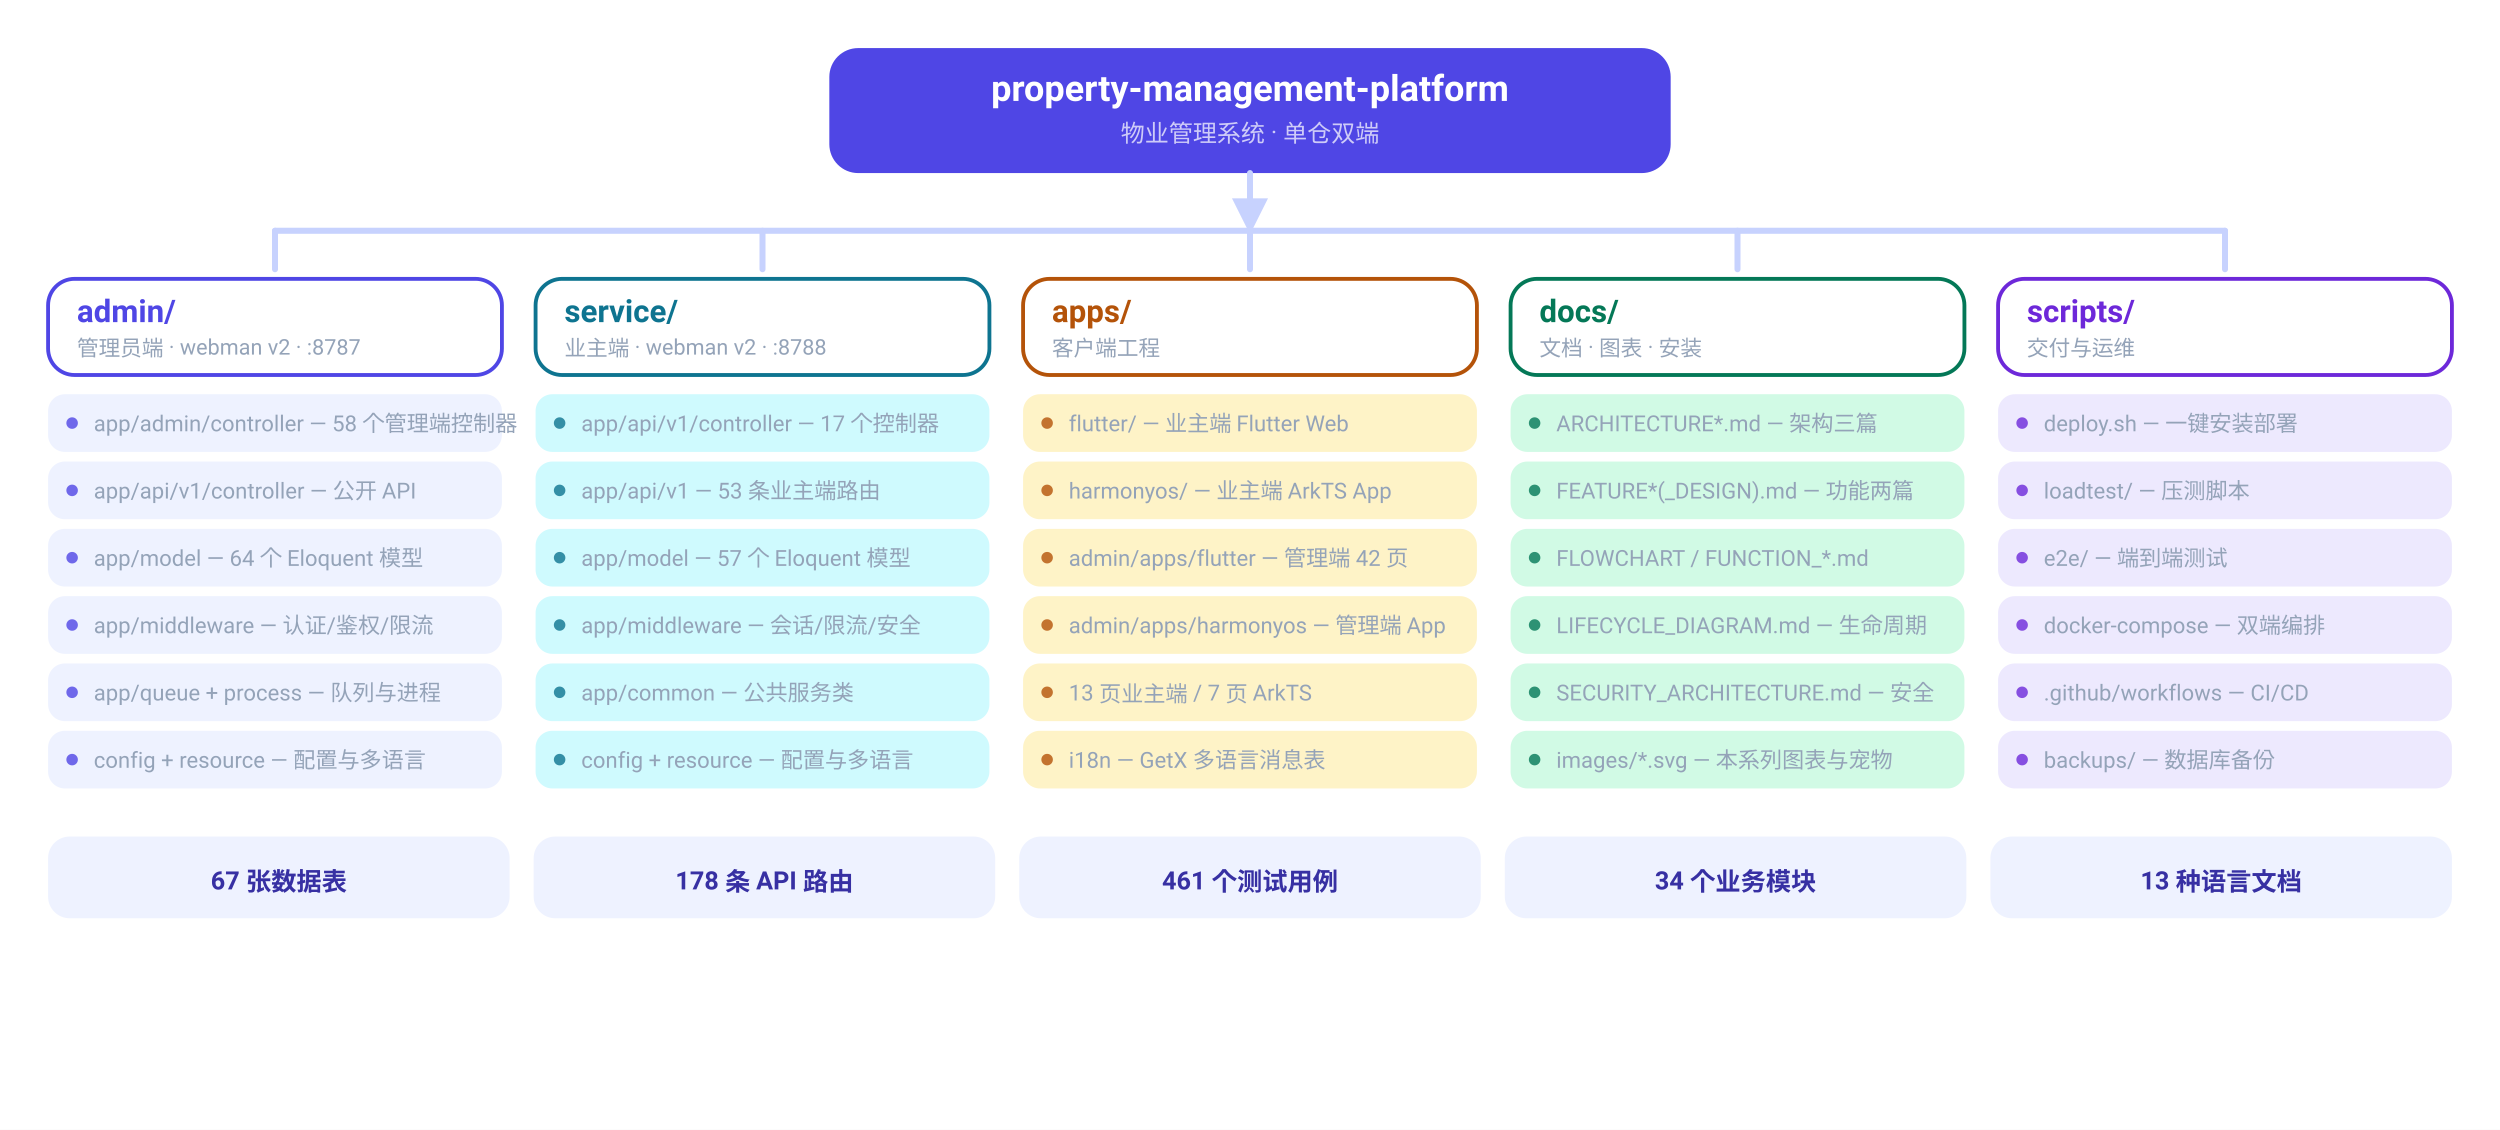
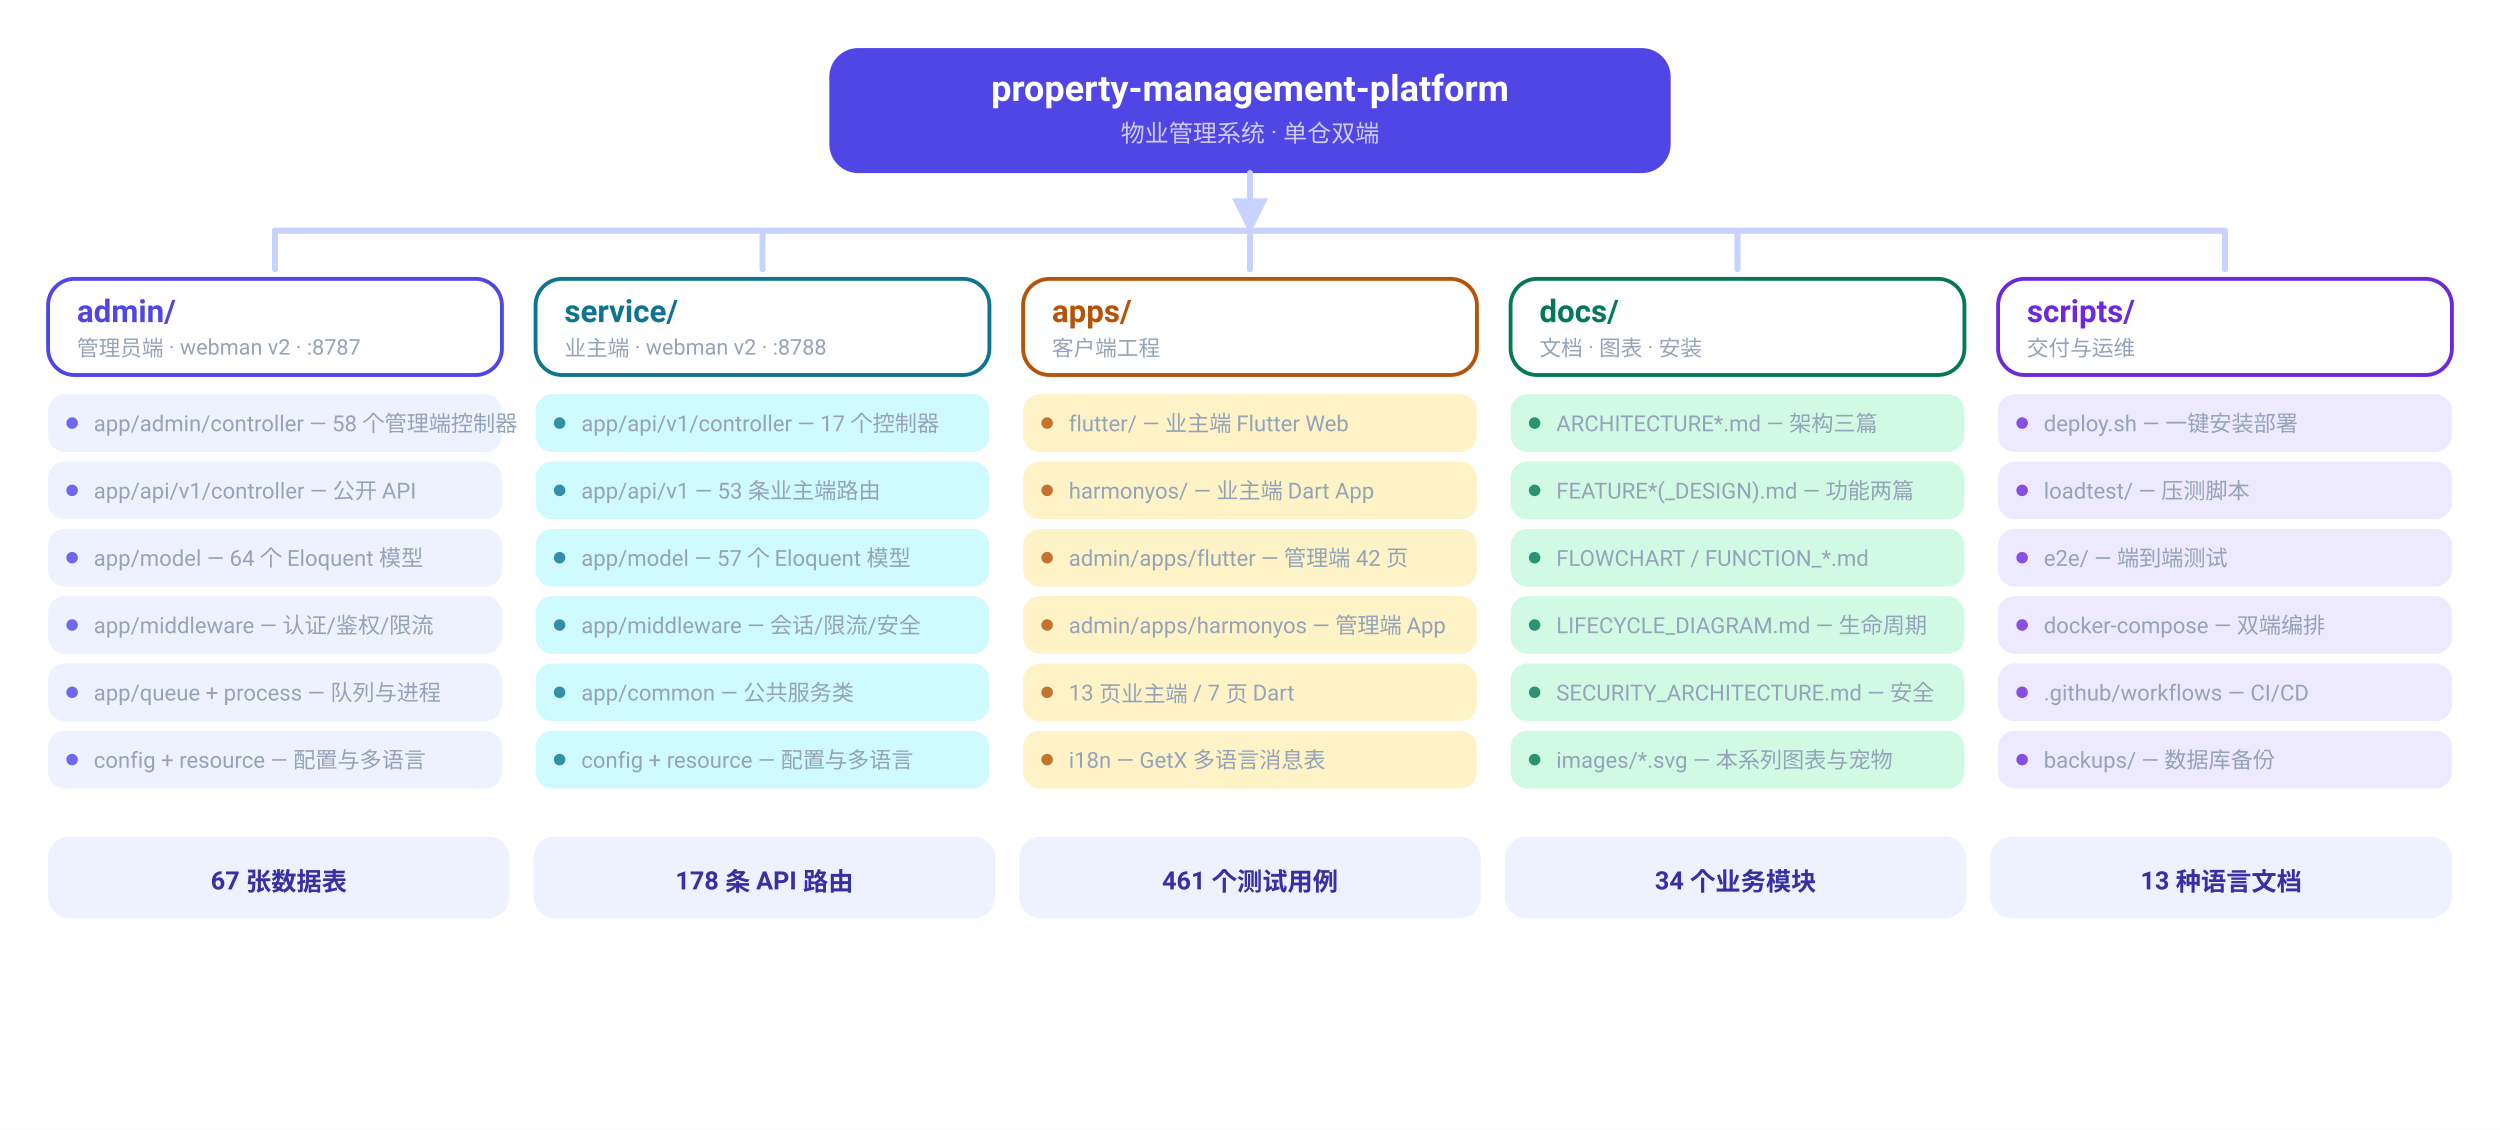
<svg xmlns="http://www.w3.org/2000/svg" viewBox="0 0 1040 470" width="1040" height="470" role="img">
  <defs>
    <marker id="arrow" viewBox="0 0 10 10" refX="9" refY="5" markerWidth="6" markerHeight="6" orient="auto-start-reverse">
      <path d="M0 0L10 5L0 10z" fill="#C7D2FE" />
    </marker>
    <marker id="arroww" viewBox="0 0 10 10" refX="9" refY="5" markerWidth="5.5" markerHeight="5.5" orient="auto-start-reverse">
      <path d="M0 0L10 5L0 10z" fill="#FFFFFF" />
    </marker>
  </defs>
  <rect width="1040" height="470" fill="#FFFFFF" />
  <rect x="345.0" y="20" width="350" height="52" rx="12" fill="#4F46E5" />
  <text x="520.0" y="42" font-family="'PingFang SC','Microsoft YaHei','Hiragino Sans GB','Noto Sans SC','Source Han Sans SC',system-ui,-apple-system,'Segoe UI',Roboto,sans-serif" font-size="15" fill="#FFFFFF" text-anchor="middle" font-weight="700">property-management-platform</text>
  <text x="520.0" y="59" font-family="'PingFang SC','Microsoft YaHei','Hiragino Sans GB','Noto Sans SC','Source Han Sans SC',system-ui,-apple-system,'Segoe UI',Roboto,sans-serif" font-size="10" fill="#FFFFFF" text-anchor="middle" font-weight="400" opacity="0.72">物业管理系统 · 单仓双端</text>
  <path d="M520.0 72L520.0 96" fill="none" stroke="#C7D2FE" stroke-width="2.5" stroke-linecap="round" marker-end="url(#arrow)" />
  <path d="M114.4 96L925.6 96" fill="none" stroke="#C7D2FE" stroke-width="2.5" stroke-linecap="round" stroke-linejoin="round" />
  <path d="M114.4 96L114.4 112" fill="none" stroke="#C7D2FE" stroke-width="2.5" stroke-linecap="round" stroke-linejoin="round" />
  <rect x="20.0" y="116" width="188.8" height="40" rx="11" fill="#FFFFFF" stroke="#4F46E5" stroke-width="1.6" />
  <text x="32.0" y="134" font-family="'PingFang SC','Microsoft YaHei','Hiragino Sans GB','Noto Sans SC','Source Han Sans SC',system-ui,-apple-system,'Segoe UI',Roboto,sans-serif" font-size="13" fill="#4F46E5" text-anchor="start" font-weight="700">admin/</text>
  <text x="32.0" y="148" font-family="'PingFang SC','Microsoft YaHei','Hiragino Sans GB','Noto Sans SC','Source Han Sans SC',system-ui,-apple-system,'Segoe UI',Roboto,sans-serif" font-size="9" fill="#94A3B8" text-anchor="start" font-weight="400">管理员端 · webman v2 · :8787</text>
  <rect x="20.0" y="164" width="188.8" height="24" rx="7" fill="#EEF2FF" />
  <circle cx="30.0" cy="176" r="2.4" fill="#4F46E5" opacity="0.8" />
  <text x="39.0" y="179.4" font-family="'PingFang SC','Microsoft YaHei','Hiragino Sans GB','Noto Sans SC','Source Han Sans SC',system-ui,-apple-system,'Segoe UI',Roboto,sans-serif" font-size="9.2" fill="#94A3B8" text-anchor="start" font-weight="400">app/admin/controller — 58 个管理端控制器</text>
  <rect x="20.0" y="192" width="188.8" height="24" rx="7" fill="#EEF2FF" />
  <circle cx="30.0" cy="204" r="2.4" fill="#4F46E5" opacity="0.8" />
  <text x="39.0" y="207.4" font-family="'PingFang SC','Microsoft YaHei','Hiragino Sans GB','Noto Sans SC','Source Han Sans SC',system-ui,-apple-system,'Segoe UI',Roboto,sans-serif" font-size="9.2" fill="#94A3B8" text-anchor="start" font-weight="400">app/api/v1/controller — 公开 API</text>
  <rect x="20.0" y="220" width="188.8" height="24" rx="7" fill="#EEF2FF" />
  <circle cx="30.0" cy="232" r="2.4" fill="#4F46E5" opacity="0.8" />
  <text x="39.0" y="235.4" font-family="'PingFang SC','Microsoft YaHei','Hiragino Sans GB','Noto Sans SC','Source Han Sans SC',system-ui,-apple-system,'Segoe UI',Roboto,sans-serif" font-size="9.2" fill="#94A3B8" text-anchor="start" font-weight="400">app/model — 64 个 Eloquent 模型</text>
  <rect x="20.0" y="248" width="188.8" height="24" rx="7" fill="#EEF2FF" />
  <circle cx="30.0" cy="260" r="2.4" fill="#4F46E5" opacity="0.8" />
  <text x="39.0" y="263.4" font-family="'PingFang SC','Microsoft YaHei','Hiragino Sans GB','Noto Sans SC','Source Han Sans SC',system-ui,-apple-system,'Segoe UI',Roboto,sans-serif" font-size="9.2" fill="#94A3B8" text-anchor="start" font-weight="400">app/middleware — 认证/鉴权/限流</text>
  <rect x="20.0" y="276" width="188.8" height="24" rx="7" fill="#EEF2FF" />
  <circle cx="30.0" cy="288" r="2.4" fill="#4F46E5" opacity="0.8" />
  <text x="39.0" y="291.4" font-family="'PingFang SC','Microsoft YaHei','Hiragino Sans GB','Noto Sans SC','Source Han Sans SC',system-ui,-apple-system,'Segoe UI',Roboto,sans-serif" font-size="9.2" fill="#94A3B8" text-anchor="start" font-weight="400">app/queue + process — 队列与进程</text>
  <rect x="20.0" y="304" width="188.8" height="24" rx="7" fill="#EEF2FF" />
  <circle cx="30.0" cy="316" r="2.4" fill="#4F46E5" opacity="0.8" />
  <text x="39.0" y="319.4" font-family="'PingFang SC','Microsoft YaHei','Hiragino Sans GB','Noto Sans SC','Source Han Sans SC',system-ui,-apple-system,'Segoe UI',Roboto,sans-serif" font-size="9.2" fill="#94A3B8" text-anchor="start" font-weight="400">config + resource — 配置与多语言</text>
  <path d="M317.2 96L317.2 112" fill="none" stroke="#C7D2FE" stroke-width="2.5" stroke-linecap="round" stroke-linejoin="round" />
  <rect x="222.8" y="116" width="188.8" height="40" rx="11" fill="#FFFFFF" stroke="#0E7490" stroke-width="1.6" />
  <text x="234.8" y="134" font-family="'PingFang SC','Microsoft YaHei','Hiragino Sans GB','Noto Sans SC','Source Han Sans SC',system-ui,-apple-system,'Segoe UI',Roboto,sans-serif" font-size="13" fill="#0E7490" text-anchor="start" font-weight="700">service/</text>
  <text x="234.8" y="148" font-family="'PingFang SC','Microsoft YaHei','Hiragino Sans GB','Noto Sans SC','Source Han Sans SC',system-ui,-apple-system,'Segoe UI',Roboto,sans-serif" font-size="9" fill="#94A3B8" text-anchor="start" font-weight="400">业主端 · webman v2 · :8788</text>
  <rect x="222.8" y="164" width="188.8" height="24" rx="7" fill="#CFFAFE" />
  <circle cx="232.8" cy="176" r="2.4" fill="#0E7490" opacity="0.8" />
  <text x="241.8" y="179.4" font-family="'PingFang SC','Microsoft YaHei','Hiragino Sans GB','Noto Sans SC','Source Han Sans SC',system-ui,-apple-system,'Segoe UI',Roboto,sans-serif" font-size="9.2" fill="#94A3B8" text-anchor="start" font-weight="400">app/api/v1/controller — 17 个控制器</text>
  <rect x="222.8" y="192" width="188.8" height="24" rx="7" fill="#CFFAFE" />
  <circle cx="232.8" cy="204" r="2.4" fill="#0E7490" opacity="0.8" />
  <text x="241.8" y="207.4" font-family="'PingFang SC','Microsoft YaHei','Hiragino Sans GB','Noto Sans SC','Source Han Sans SC',system-ui,-apple-system,'Segoe UI',Roboto,sans-serif" font-size="9.2" fill="#94A3B8" text-anchor="start" font-weight="400">app/api/v1 — 53 条业主端路由</text>
  <rect x="222.8" y="220" width="188.8" height="24" rx="7" fill="#CFFAFE" />
  <circle cx="232.8" cy="232" r="2.4" fill="#0E7490" opacity="0.8" />
  <text x="241.8" y="235.4" font-family="'PingFang SC','Microsoft YaHei','Hiragino Sans GB','Noto Sans SC','Source Han Sans SC',system-ui,-apple-system,'Segoe UI',Roboto,sans-serif" font-size="9.2" fill="#94A3B8" text-anchor="start" font-weight="400">app/model — 57 个 Eloquent 模型</text>
  <rect x="222.8" y="248" width="188.8" height="24" rx="7" fill="#CFFAFE" />
  <circle cx="232.8" cy="260" r="2.4" fill="#0E7490" opacity="0.8" />
  <text x="241.8" y="263.4" font-family="'PingFang SC','Microsoft YaHei','Hiragino Sans GB','Noto Sans SC','Source Han Sans SC',system-ui,-apple-system,'Segoe UI',Roboto,sans-serif" font-size="9.2" fill="#94A3B8" text-anchor="start" font-weight="400">app/middleware — 会话/限流/安全</text>
  <rect x="222.8" y="276" width="188.8" height="24" rx="7" fill="#CFFAFE" />
  <circle cx="232.8" cy="288" r="2.4" fill="#0E7490" opacity="0.8" />
  <text x="241.8" y="291.4" font-family="'PingFang SC','Microsoft YaHei','Hiragino Sans GB','Noto Sans SC','Source Han Sans SC',system-ui,-apple-system,'Segoe UI',Roboto,sans-serif" font-size="9.2" fill="#94A3B8" text-anchor="start" font-weight="400">app/common — 公共服务类</text>
  <rect x="222.8" y="304" width="188.8" height="24" rx="7" fill="#CFFAFE" />
  <circle cx="232.8" cy="316" r="2.4" fill="#0E7490" opacity="0.8" />
  <text x="241.8" y="319.4" font-family="'PingFang SC','Microsoft YaHei','Hiragino Sans GB','Noto Sans SC','Source Han Sans SC',system-ui,-apple-system,'Segoe UI',Roboto,sans-serif" font-size="9.2" fill="#94A3B8" text-anchor="start" font-weight="400">config + resource — 配置与多语言</text>
  <path d="M520.0 96L520.0 112" fill="none" stroke="#C7D2FE" stroke-width="2.5" stroke-linecap="round" stroke-linejoin="round" />
  <rect x="425.6" y="116" width="188.8" height="40" rx="11" fill="#FFFFFF" stroke="#B45309" stroke-width="1.6" />
  <text x="437.6" y="134" font-family="'PingFang SC','Microsoft YaHei','Hiragino Sans GB','Noto Sans SC','Source Han Sans SC',system-ui,-apple-system,'Segoe UI',Roboto,sans-serif" font-size="13" fill="#B45309" text-anchor="start" font-weight="700">apps/</text>
  <text x="437.6" y="148" font-family="'PingFang SC','Microsoft YaHei','Hiragino Sans GB','Noto Sans SC','Source Han Sans SC',system-ui,-apple-system,'Segoe UI',Roboto,sans-serif" font-size="9" fill="#94A3B8" text-anchor="start" font-weight="400">客户端工程</text>
  <rect x="425.6" y="164" width="188.8" height="24" rx="7" fill="#FEF3C7" />
  <circle cx="435.6" cy="176" r="2.4" fill="#B45309" opacity="0.8" />
  <text x="444.6" y="179.4" font-family="'PingFang SC','Microsoft YaHei','Hiragino Sans GB','Noto Sans SC','Source Han Sans SC',system-ui,-apple-system,'Segoe UI',Roboto,sans-serif" font-size="9.2" fill="#94A3B8" text-anchor="start" font-weight="400">flutter/ — 业主端 Flutter Web</text>
  <rect x="425.6" y="192" width="188.8" height="24" rx="7" fill="#FEF3C7" />
  <circle cx="435.6" cy="204" r="2.4" fill="#B45309" opacity="0.8" />
-   <text x="444.6" y="207.4" font-family="'PingFang SC','Microsoft YaHei','Hiragino Sans GB','Noto Sans SC','Source Han Sans SC',system-ui,-apple-system,'Segoe UI',Roboto,sans-serif" font-size="9.2" fill="#94A3B8" text-anchor="start" font-weight="400">harmonyos/ — 业主端 ArkTS App</text>
+   <text x="444.6" y="207.4" font-family="'PingFang SC','Microsoft YaHei','Hiragino Sans GB','Noto Sans SC','Source Han Sans SC',system-ui,-apple-system,'Segoe UI',Roboto,sans-serif" font-size="9.2" fill="#94A3B8" text-anchor="start" font-weight="400">harmonyos/ — 业主端 Dart App</text>
  <rect x="425.6" y="220" width="188.8" height="24" rx="7" fill="#FEF3C7" />
  <circle cx="435.6" cy="232" r="2.4" fill="#B45309" opacity="0.8" />
  <text x="444.6" y="235.4" font-family="'PingFang SC','Microsoft YaHei','Hiragino Sans GB','Noto Sans SC','Source Han Sans SC',system-ui,-apple-system,'Segoe UI',Roboto,sans-serif" font-size="9.2" fill="#94A3B8" text-anchor="start" font-weight="400">admin/apps/flutter — 管理端 42 页</text>
  <rect x="425.6" y="248" width="188.8" height="24" rx="7" fill="#FEF3C7" />
  <circle cx="435.6" cy="260" r="2.4" fill="#B45309" opacity="0.8" />
  <text x="444.6" y="263.4" font-family="'PingFang SC','Microsoft YaHei','Hiragino Sans GB','Noto Sans SC','Source Han Sans SC',system-ui,-apple-system,'Segoe UI',Roboto,sans-serif" font-size="9.2" fill="#94A3B8" text-anchor="start" font-weight="400">admin/apps/harmonyos — 管理端 App</text>
  <rect x="425.6" y="276" width="188.8" height="24" rx="7" fill="#FEF3C7" />
  <circle cx="435.6" cy="288" r="2.4" fill="#B45309" opacity="0.8" />
-   <text x="444.6" y="291.4" font-family="'PingFang SC','Microsoft YaHei','Hiragino Sans GB','Noto Sans SC','Source Han Sans SC',system-ui,-apple-system,'Segoe UI',Roboto,sans-serif" font-size="9.2" fill="#94A3B8" text-anchor="start" font-weight="400">13 页业主端 / 7 页 ArkTS</text>
+   <text x="444.6" y="291.4" font-family="'PingFang SC','Microsoft YaHei','Hiragino Sans GB','Noto Sans SC','Source Han Sans SC',system-ui,-apple-system,'Segoe UI',Roboto,sans-serif" font-size="9.2" fill="#94A3B8" text-anchor="start" font-weight="400">13 页业主端 / 7 页 Dart</text>
  <rect x="425.6" y="304" width="188.8" height="24" rx="7" fill="#FEF3C7" />
  <circle cx="435.6" cy="316" r="2.4" fill="#B45309" opacity="0.8" />
  <text x="444.6" y="319.4" font-family="'PingFang SC','Microsoft YaHei','Hiragino Sans GB','Noto Sans SC','Source Han Sans SC',system-ui,-apple-system,'Segoe UI',Roboto,sans-serif" font-size="9.2" fill="#94A3B8" text-anchor="start" font-weight="400">i18n — GetX 多语言消息表</text>
  <path d="M722.8 96L722.8 112" fill="none" stroke="#C7D2FE" stroke-width="2.5" stroke-linecap="round" stroke-linejoin="round" />
  <rect x="628.4" y="116" width="188.8" height="40" rx="11" fill="#FFFFFF" stroke="#047857" stroke-width="1.6" />
  <text x="640.4" y="134" font-family="'PingFang SC','Microsoft YaHei','Hiragino Sans GB','Noto Sans SC','Source Han Sans SC',system-ui,-apple-system,'Segoe UI',Roboto,sans-serif" font-size="13" fill="#047857" text-anchor="start" font-weight="700">docs/</text>
  <text x="640.4" y="148" font-family="'PingFang SC','Microsoft YaHei','Hiragino Sans GB','Noto Sans SC','Source Han Sans SC',system-ui,-apple-system,'Segoe UI',Roboto,sans-serif" font-size="9" fill="#94A3B8" text-anchor="start" font-weight="400">文档 · 图表 · 安装</text>
  <rect x="628.4" y="164" width="188.8" height="24" rx="7" fill="#D1FAE5" />
  <circle cx="638.4" cy="176" r="2.4" fill="#047857" opacity="0.8" />
  <text x="647.4" y="179.4" font-family="'PingFang SC','Microsoft YaHei','Hiragino Sans GB','Noto Sans SC','Source Han Sans SC',system-ui,-apple-system,'Segoe UI',Roboto,sans-serif" font-size="9.2" fill="#94A3B8" text-anchor="start" font-weight="400">ARCHITECTURE*.md — 架构三篇</text>
  <rect x="628.4" y="192" width="188.8" height="24" rx="7" fill="#D1FAE5" />
  <circle cx="638.4" cy="204" r="2.4" fill="#047857" opacity="0.8" />
  <text x="647.4" y="207.4" font-family="'PingFang SC','Microsoft YaHei','Hiragino Sans GB','Noto Sans SC','Source Han Sans SC',system-ui,-apple-system,'Segoe UI',Roboto,sans-serif" font-size="9.2" fill="#94A3B8" text-anchor="start" font-weight="400">FEATURE*(_DESIGN).md — 功能两篇</text>
  <rect x="628.4" y="220" width="188.8" height="24" rx="7" fill="#D1FAE5" />
  <circle cx="638.4" cy="232" r="2.4" fill="#047857" opacity="0.8" />
  <text x="647.4" y="235.4" font-family="'PingFang SC','Microsoft YaHei','Hiragino Sans GB','Noto Sans SC','Source Han Sans SC',system-ui,-apple-system,'Segoe UI',Roboto,sans-serif" font-size="9.2" fill="#94A3B8" text-anchor="start" font-weight="400">FLOWCHART / FUNCTION_*.md</text>
  <rect x="628.4" y="248" width="188.8" height="24" rx="7" fill="#D1FAE5" />
  <circle cx="638.4" cy="260" r="2.4" fill="#047857" opacity="0.8" />
  <text x="647.4" y="263.4" font-family="'PingFang SC','Microsoft YaHei','Hiragino Sans GB','Noto Sans SC','Source Han Sans SC',system-ui,-apple-system,'Segoe UI',Roboto,sans-serif" font-size="9.2" fill="#94A3B8" text-anchor="start" font-weight="400">LIFECYCLE_DIAGRAM.md — 生命周期</text>
  <rect x="628.4" y="276" width="188.8" height="24" rx="7" fill="#D1FAE5" />
  <circle cx="638.4" cy="288" r="2.4" fill="#047857" opacity="0.8" />
  <text x="647.4" y="291.4" font-family="'PingFang SC','Microsoft YaHei','Hiragino Sans GB','Noto Sans SC','Source Han Sans SC',system-ui,-apple-system,'Segoe UI',Roboto,sans-serif" font-size="9.2" fill="#94A3B8" text-anchor="start" font-weight="400">SECURITY_ARCHITECTURE.md — 安全</text>
  <rect x="628.4" y="304" width="188.8" height="24" rx="7" fill="#D1FAE5" />
  <circle cx="638.4" cy="316" r="2.4" fill="#047857" opacity="0.8" />
  <text x="647.4" y="319.4" font-family="'PingFang SC','Microsoft YaHei','Hiragino Sans GB','Noto Sans SC','Source Han Sans SC',system-ui,-apple-system,'Segoe UI',Roboto,sans-serif" font-size="9.2" fill="#94A3B8" text-anchor="start" font-weight="400">images/*.svg — 本系列图表与宠物</text>
  <path d="M925.6 96L925.6 112" fill="none" stroke="#C7D2FE" stroke-width="2.5" stroke-linecap="round" stroke-linejoin="round" />
  <rect x="831.2" y="116" width="188.8" height="40" rx="11" fill="#FFFFFF" stroke="#6D28D9" stroke-width="1.6" />
  <text x="843.2" y="134" font-family="'PingFang SC','Microsoft YaHei','Hiragino Sans GB','Noto Sans SC','Source Han Sans SC',system-ui,-apple-system,'Segoe UI',Roboto,sans-serif" font-size="13" fill="#6D28D9" text-anchor="start" font-weight="700">scripts/</text>
  <text x="843.2" y="148" font-family="'PingFang SC','Microsoft YaHei','Hiragino Sans GB','Noto Sans SC','Source Han Sans SC',system-ui,-apple-system,'Segoe UI',Roboto,sans-serif" font-size="9" fill="#94A3B8" text-anchor="start" font-weight="400">交付与运维</text>
  <rect x="831.2" y="164" width="188.8" height="24" rx="7" fill="#EDE9FE" />
  <circle cx="841.2" cy="176" r="2.4" fill="#6D28D9" opacity="0.8" />
  <text x="850.2" y="179.4" font-family="'PingFang SC','Microsoft YaHei','Hiragino Sans GB','Noto Sans SC','Source Han Sans SC',system-ui,-apple-system,'Segoe UI',Roboto,sans-serif" font-size="9.2" fill="#94A3B8" text-anchor="start" font-weight="400">deploy.sh — 一键安装部署</text>
  <rect x="831.2" y="192" width="188.8" height="24" rx="7" fill="#EDE9FE" />
  <circle cx="841.2" cy="204" r="2.4" fill="#6D28D9" opacity="0.8" />
  <text x="850.2" y="207.4" font-family="'PingFang SC','Microsoft YaHei','Hiragino Sans GB','Noto Sans SC','Source Han Sans SC',system-ui,-apple-system,'Segoe UI',Roboto,sans-serif" font-size="9.2" fill="#94A3B8" text-anchor="start" font-weight="400">loadtest/ — 压测脚本</text>
  <rect x="831.2" y="220" width="188.8" height="24" rx="7" fill="#EDE9FE" />
  <circle cx="841.2" cy="232" r="2.4" fill="#6D28D9" opacity="0.8" />
  <text x="850.2" y="235.4" font-family="'PingFang SC','Microsoft YaHei','Hiragino Sans GB','Noto Sans SC','Source Han Sans SC',system-ui,-apple-system,'Segoe UI',Roboto,sans-serif" font-size="9.2" fill="#94A3B8" text-anchor="start" font-weight="400">e2e/ — 端到端测试</text>
  <rect x="831.2" y="248" width="188.8" height="24" rx="7" fill="#EDE9FE" />
  <circle cx="841.2" cy="260" r="2.4" fill="#6D28D9" opacity="0.8" />
  <text x="850.2" y="263.4" font-family="'PingFang SC','Microsoft YaHei','Hiragino Sans GB','Noto Sans SC','Source Han Sans SC',system-ui,-apple-system,'Segoe UI',Roboto,sans-serif" font-size="9.2" fill="#94A3B8" text-anchor="start" font-weight="400">docker-compose — 双端编排</text>
  <rect x="831.2" y="276" width="188.8" height="24" rx="7" fill="#EDE9FE" />
  <circle cx="841.2" cy="288" r="2.4" fill="#6D28D9" opacity="0.8" />
  <text x="850.2" y="291.4" font-family="'PingFang SC','Microsoft YaHei','Hiragino Sans GB','Noto Sans SC','Source Han Sans SC',system-ui,-apple-system,'Segoe UI',Roboto,sans-serif" font-size="9.2" fill="#94A3B8" text-anchor="start" font-weight="400">.github/workflows — CI/CD</text>
  <rect x="831.2" y="304" width="188.8" height="24" rx="7" fill="#EDE9FE" />
  <circle cx="841.2" cy="316" r="2.4" fill="#6D28D9" opacity="0.8" />
  <text x="850.2" y="319.4" font-family="'PingFang SC','Microsoft YaHei','Hiragino Sans GB','Noto Sans SC','Source Han Sans SC',system-ui,-apple-system,'Segoe UI',Roboto,sans-serif" font-size="9.2" fill="#94A3B8" text-anchor="start" font-weight="400">backups/ — 数据库备份</text>
  <rect x="20.0" y="348" width="192.0" height="34" rx="9" fill="#EEF2FF" />
  <text x="116.0" y="370" font-family="'PingFang SC','Microsoft YaHei','Hiragino Sans GB','Noto Sans SC','Source Han Sans SC',system-ui,-apple-system,'Segoe UI',Roboto,sans-serif" font-size="10.5" fill="#3730A3" text-anchor="middle" font-weight="600">67 张数据表</text>
  <rect x="222.0" y="348" width="192.0" height="34" rx="9" fill="#EEF2FF" />
  <text x="318.0" y="370" font-family="'PingFang SC','Microsoft YaHei','Hiragino Sans GB','Noto Sans SC','Source Han Sans SC',system-ui,-apple-system,'Segoe UI',Roboto,sans-serif" font-size="10.5" fill="#3730A3" text-anchor="middle" font-weight="600">178 条 API 路由</text>
  <rect x="424.0" y="348" width="192.0" height="34" rx="9" fill="#EEF2FF" />
  <text x="520.0" y="370" font-family="'PingFang SC','Microsoft YaHei','Hiragino Sans GB','Noto Sans SC','Source Han Sans SC',system-ui,-apple-system,'Segoe UI',Roboto,sans-serif" font-size="10.5" fill="#3730A3" text-anchor="middle" font-weight="600">461 个测试用例</text>
  <rect x="626.0" y="348" width="192.0" height="34" rx="9" fill="#EEF2FF" />
  <text x="722.0" y="370" font-family="'PingFang SC','Microsoft YaHei','Hiragino Sans GB','Noto Sans SC','Source Han Sans SC',system-ui,-apple-system,'Segoe UI',Roboto,sans-serif" font-size="10.5" fill="#3730A3" text-anchor="middle" font-weight="600">34 个业务模块</text>
  <rect x="828.0" y="348" width="192.0" height="34" rx="9" fill="#EEF2FF" />
  <text x="924.0" y="370" font-family="'PingFang SC','Microsoft YaHei','Hiragino Sans GB','Noto Sans SC','Source Han Sans SC',system-ui,-apple-system,'Segoe UI',Roboto,sans-serif" font-size="10.5" fill="#3730A3" text-anchor="middle" font-weight="600">13 种语言文档</text>
</svg>
